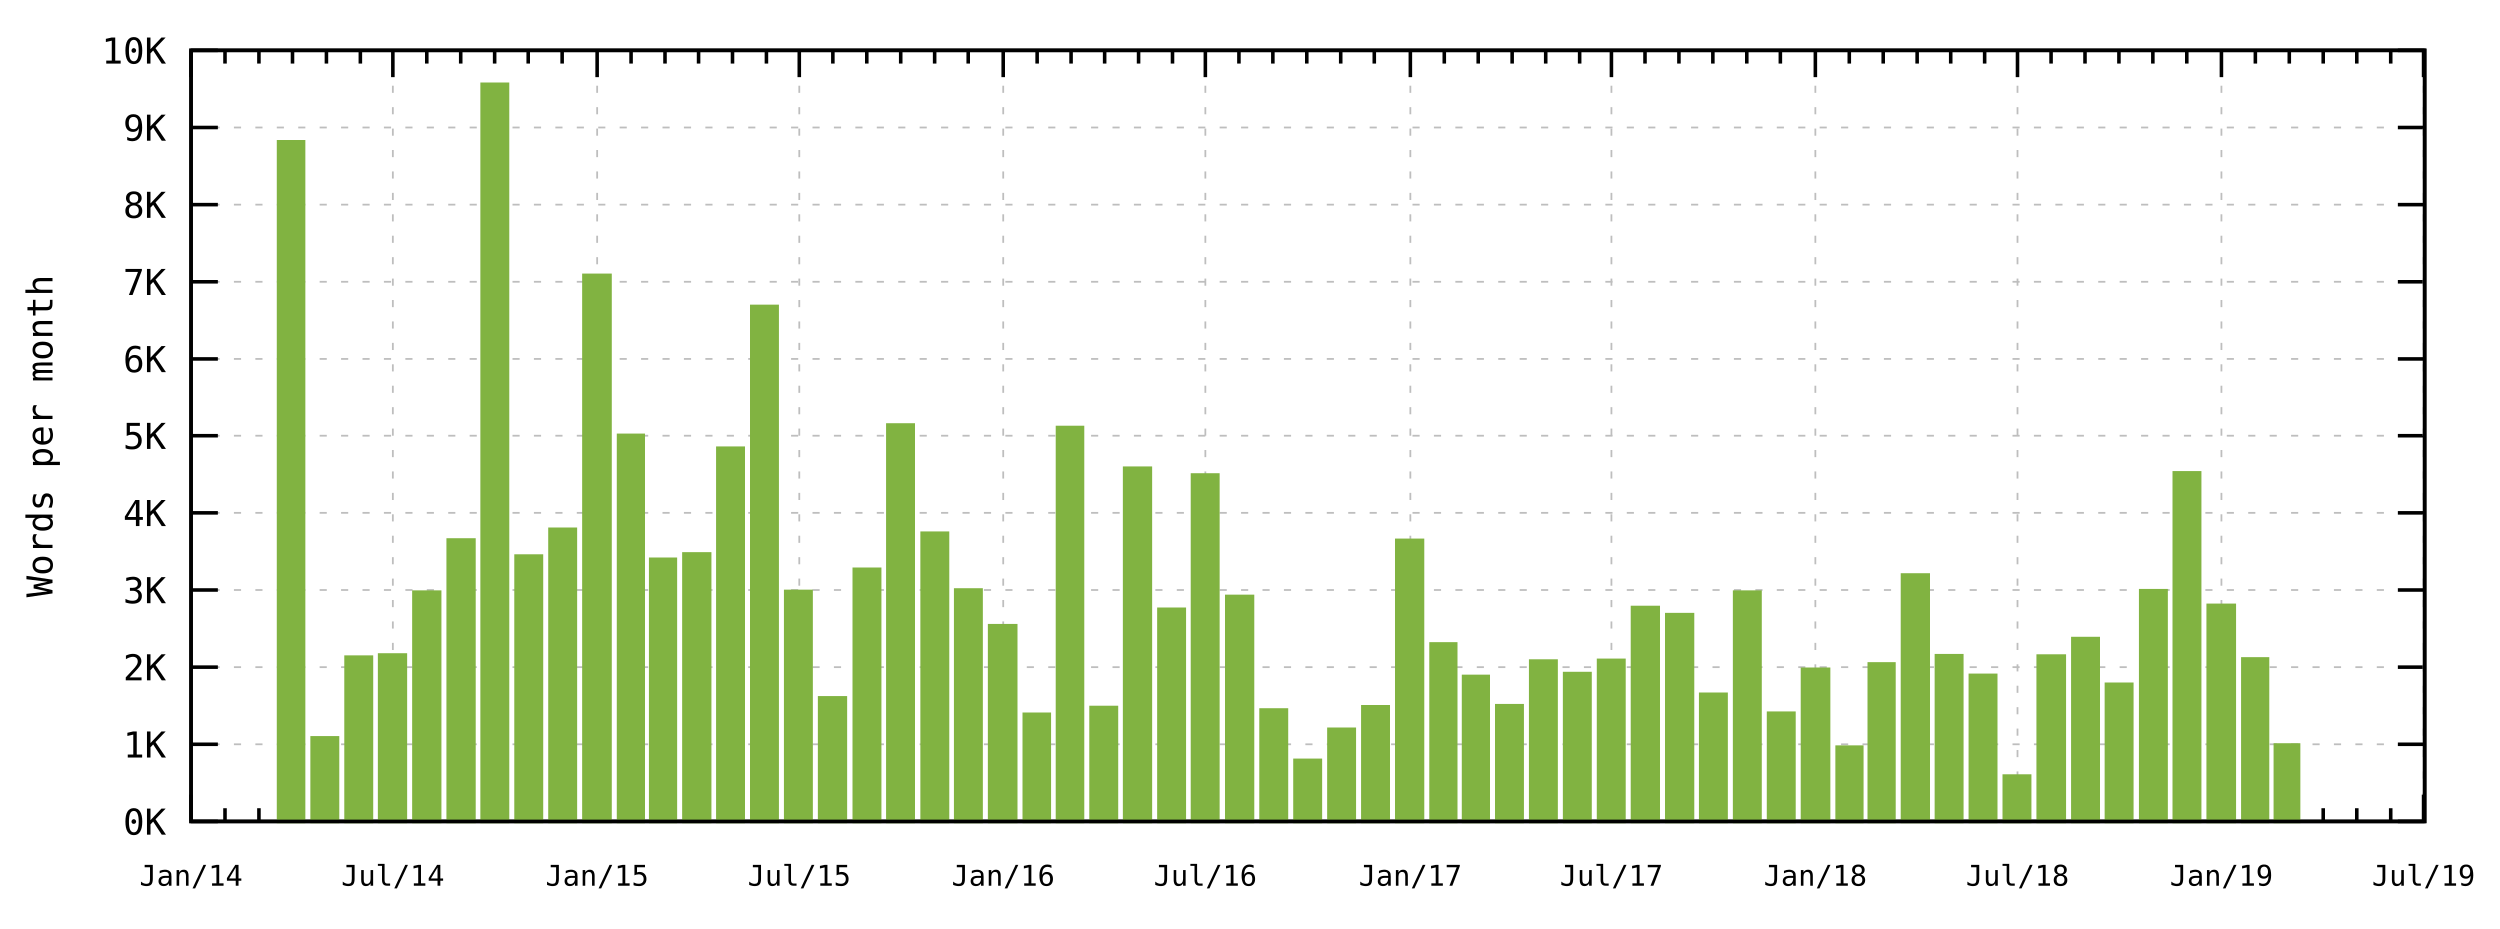
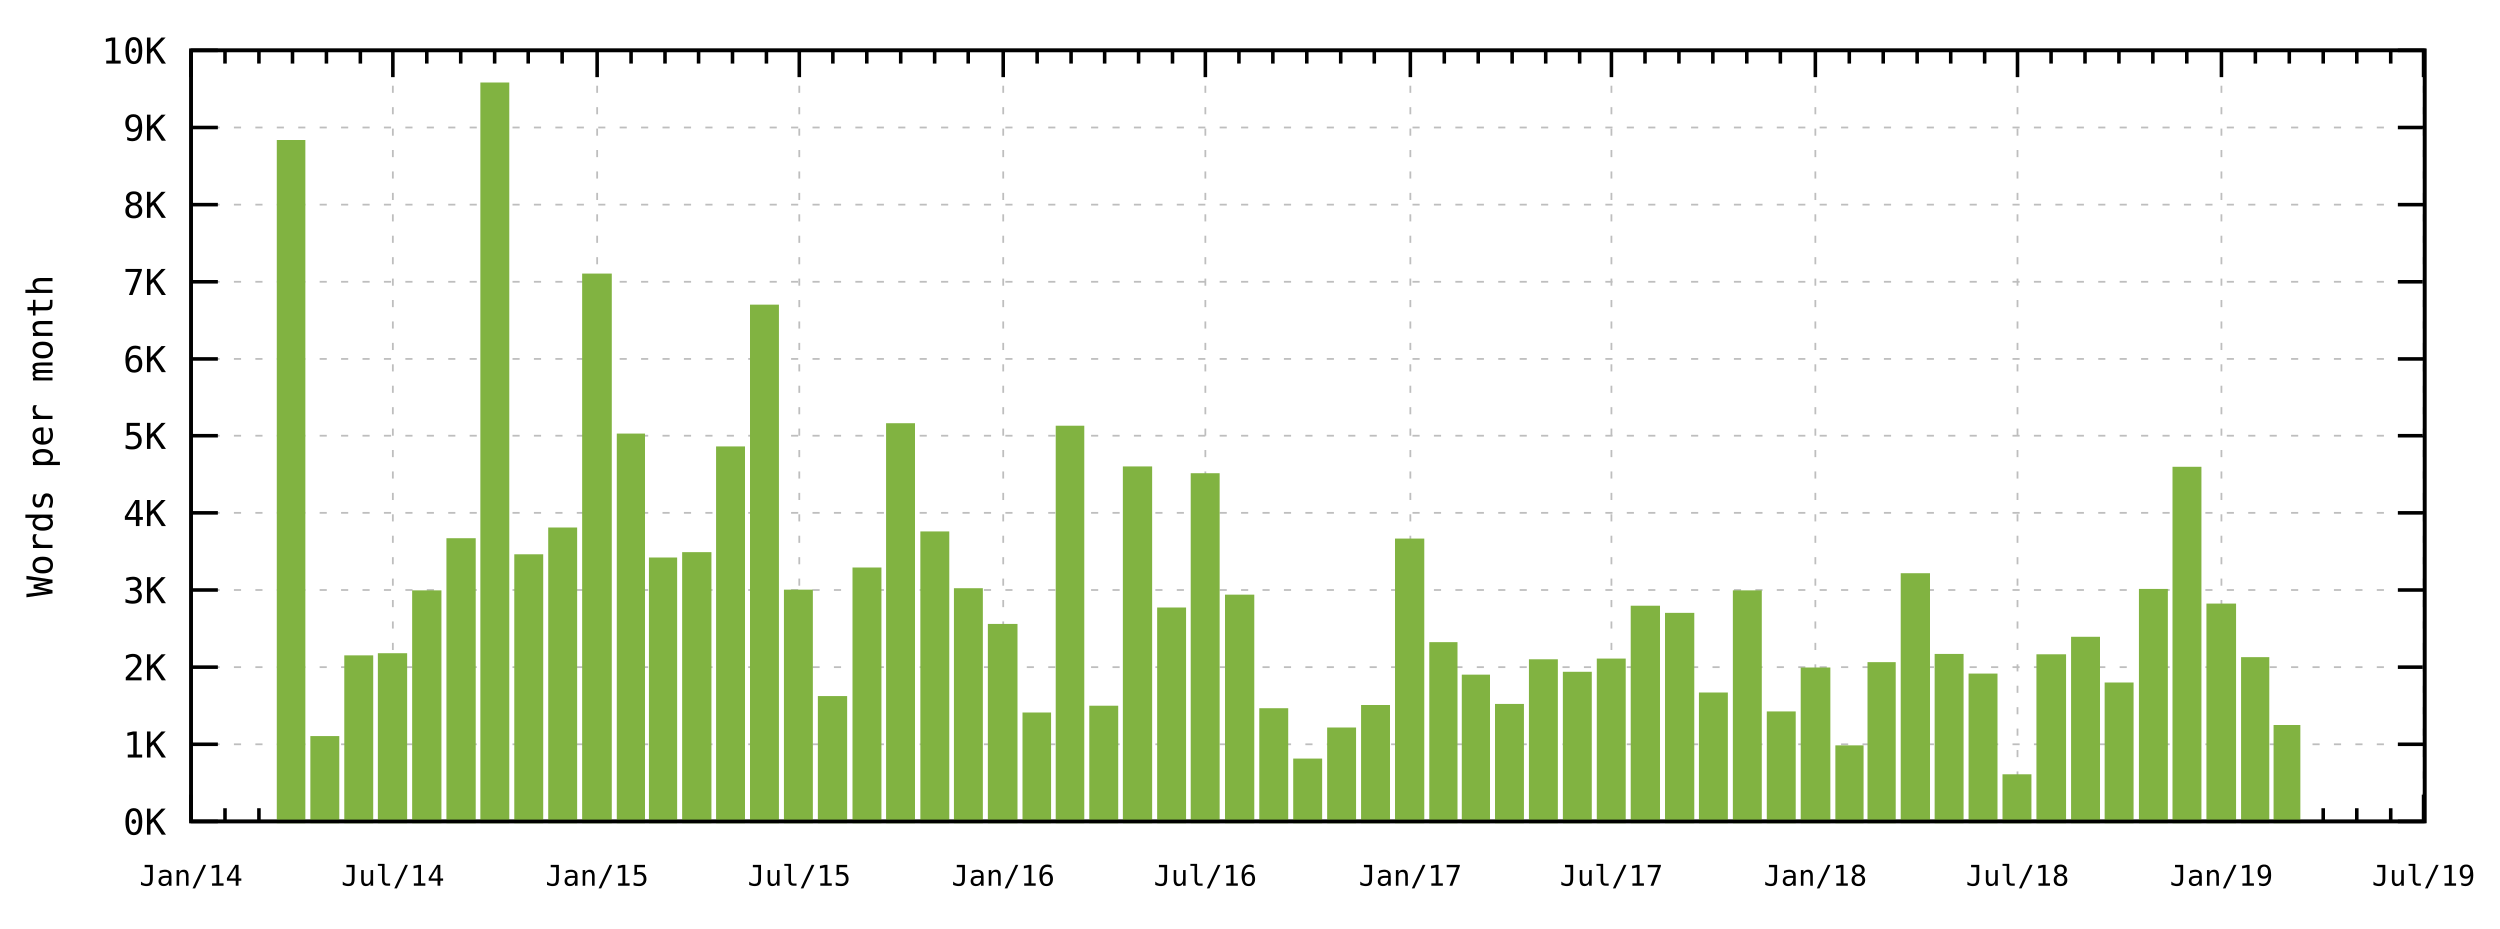
<svg xmlns="http://www.w3.org/2000/svg" xmlns:xlink="http://www.w3.org/1999/xlink" width="700" height="260" viewBox="0 0 700 260">
  <g id="gnuplot_canvas">
    <rect x="0" y="0" width="700" height="260" fill="none" />
    <defs>
      <circle id="gpDot" r="0.5" stroke-width="0.5" />
      <path id="gpPt0" stroke-width="0.267" stroke="currentColor" d="M-1,0 h2 M0,-1 v2" />
      <path id="gpPt1" stroke-width="0.267" stroke="currentColor" d="M-1,-1 L1,1 M1,-1 L-1,1" />
      <path id="gpPt2" stroke-width="0.267" stroke="currentColor" d="M-1,0 L1,0 M0,-1 L0,1 M-1,-1 L1,1 M-1,1 L1,-1" />
      <rect id="gpPt3" stroke-width="0.267" stroke="currentColor" x="-1" y="-1" width="2" height="2" />
      <rect id="gpPt4" stroke-width="0.267" stroke="currentColor" fill="currentColor" x="-1" y="-1" width="2" height="2" />
      <circle id="gpPt5" stroke-width="0.267" stroke="currentColor" cx="0" cy="0" r="1" />
      <use xlink:href="#gpPt5" id="gpPt6" fill="currentColor" stroke="none" />
      <path id="gpPt7" stroke-width="0.267" stroke="currentColor" d="M0,-1.33 L-1.33,0.67 L1.33,0.67 z" />
      <use xlink:href="#gpPt7" id="gpPt8" fill="currentColor" stroke="none" />
      <use xlink:href="#gpPt7" id="gpPt9" stroke="currentColor" transform="rotate(180)" />
      <use xlink:href="#gpPt9" id="gpPt10" fill="currentColor" stroke="none" />
      <use xlink:href="#gpPt3" id="gpPt11" stroke="currentColor" transform="rotate(45)" />
      <use xlink:href="#gpPt11" id="gpPt12" fill="currentColor" stroke="none" />
      <path id="gpPt13" stroke-width="0.267" stroke="currentColor" d="M0,1.330 L1.265,0.411 L0.782,-1.067 L-0.782,-1.076 L-1.265,0.411 z" />
      <use xlink:href="#gpPt13" id="gpPt14" fill="currentColor" stroke="none" />
      <filter id="textbox" filterUnits="objectBoundingBox" x="0" y="0" height="1" width="1">
        <feFlood flood-color="white" flood-opacity="1" result="bgnd" />
        <feComposite in="SourceGraphic" in2="bgnd" operator="atop" />
      </filter>
      <filter id="greybox" filterUnits="objectBoundingBox" x="0" y="0" height="1" width="1">
        <feFlood flood-color="lightgrey" flood-opacity="1" result="grey" />
        <feComposite in="SourceGraphic" in2="grey" operator="atop" />
      </filter>
    </defs>
    <g fill="none" color="white" stroke="currentColor" stroke-width="1.00" stroke-linecap="butt" stroke-linejoin="miter">
</g>
    <g fill="none" color="black" stroke="currentColor" stroke-width="1.00" stroke-linecap="butt" stroke-linejoin="miter">
</g>
    <g fill="none" color="black" stroke="black" stroke-width="0.50" stroke-linecap="butt" stroke-linejoin="miter">
</g>
    <g fill="none" color="gray" stroke="currentColor" stroke-width="0.50" stroke-linecap="butt" stroke-linejoin="miter">
      <path stroke="rgb(190, 190, 190)" stroke-dasharray="2,4" class="gridline" d="M53.5,230.0 L678.9,230.0  " />
    </g>
    <g fill="none" color="gray" stroke="rgb(190, 190, 190)" stroke-width="1.00" stroke-linecap="butt" stroke-linejoin="miter">
</g>
    <g fill="none" color="black" stroke="currentColor" stroke-width="1.00" stroke-linecap="butt" stroke-linejoin="miter">
      <path stroke="black" d="M53.5,230.0 L61.0,230.0 M678.9,230.0 L671.4,230.0  " />
      <g transform="translate(46.5,233.7)" stroke="none" fill="rgb(0,0,0)" font-family="monospace" font-size="10.00" text-anchor="end">
        <text>
          <tspan font-family="monospace">0K</tspan>
        </text>
      </g>
    </g>
    <g fill="none" color="black" stroke="currentColor" stroke-width="1.00" stroke-linecap="butt" stroke-linejoin="miter">
</g>
    <g fill="none" color="black" stroke="black" stroke-width="0.50" stroke-linecap="butt" stroke-linejoin="miter">
</g>
    <g fill="none" color="gray" stroke="currentColor" stroke-width="0.50" stroke-linecap="butt" stroke-linejoin="miter">
      <path stroke="rgb(190, 190, 190)" stroke-dasharray="2,4" class="gridline" d="M53.5,208.4 L678.9,208.4  " />
    </g>
    <g fill="none" color="gray" stroke="rgb(190, 190, 190)" stroke-width="1.00" stroke-linecap="butt" stroke-linejoin="miter">
</g>
    <g fill="none" color="black" stroke="currentColor" stroke-width="1.00" stroke-linecap="butt" stroke-linejoin="miter">
      <path stroke="black" d="M53.5,208.4 L61.0,208.4 M678.9,208.4 L671.4,208.4  " />
      <g transform="translate(46.5,212.1)" stroke="none" fill="rgb(0,0,0)" font-family="monospace" font-size="10.00" text-anchor="end">
        <text>
          <tspan font-family="monospace">1K</tspan>
        </text>
      </g>
    </g>
    <g fill="none" color="black" stroke="currentColor" stroke-width="1.00" stroke-linecap="butt" stroke-linejoin="miter">
</g>
    <g fill="none" color="black" stroke="black" stroke-width="0.50" stroke-linecap="butt" stroke-linejoin="miter">
</g>
    <g fill="none" color="gray" stroke="currentColor" stroke-width="0.50" stroke-linecap="butt" stroke-linejoin="miter">
      <path stroke="rgb(190, 190, 190)" stroke-dasharray="2,4" class="gridline" d="M53.5,186.8 L678.9,186.8  " />
    </g>
    <g fill="none" color="gray" stroke="rgb(190, 190, 190)" stroke-width="1.00" stroke-linecap="butt" stroke-linejoin="miter">
</g>
    <g fill="none" color="black" stroke="currentColor" stroke-width="1.00" stroke-linecap="butt" stroke-linejoin="miter">
      <path stroke="black" d="M53.5,186.8 L61.0,186.8 M678.9,186.8 L671.4,186.8  " />
      <g transform="translate(46.5,190.5)" stroke="none" fill="rgb(0,0,0)" font-family="monospace" font-size="10.00" text-anchor="end">
        <text>
          <tspan font-family="monospace">2K</tspan>
        </text>
      </g>
    </g>
    <g fill="none" color="black" stroke="currentColor" stroke-width="1.00" stroke-linecap="butt" stroke-linejoin="miter">
</g>
    <g fill="none" color="black" stroke="black" stroke-width="0.50" stroke-linecap="butt" stroke-linejoin="miter">
</g>
    <g fill="none" color="gray" stroke="currentColor" stroke-width="0.50" stroke-linecap="butt" stroke-linejoin="miter">
      <path stroke="rgb(190, 190, 190)" stroke-dasharray="2,4" class="gridline" d="M53.5,165.2 L678.9,165.2  " />
    </g>
    <g fill="none" color="gray" stroke="rgb(190, 190, 190)" stroke-width="1.00" stroke-linecap="butt" stroke-linejoin="miter">
</g>
    <g fill="none" color="black" stroke="currentColor" stroke-width="1.00" stroke-linecap="butt" stroke-linejoin="miter">
      <path stroke="black" d="M53.5,165.2 L61.0,165.2 M678.9,165.2 L671.4,165.2  " />
      <g transform="translate(46.5,168.9)" stroke="none" fill="rgb(0,0,0)" font-family="monospace" font-size="10.00" text-anchor="end">
        <text>
          <tspan font-family="monospace">3K</tspan>
        </text>
      </g>
    </g>
    <g fill="none" color="black" stroke="currentColor" stroke-width="1.00" stroke-linecap="butt" stroke-linejoin="miter">
</g>
    <g fill="none" color="black" stroke="black" stroke-width="0.50" stroke-linecap="butt" stroke-linejoin="miter">
</g>
    <g fill="none" color="gray" stroke="currentColor" stroke-width="0.50" stroke-linecap="butt" stroke-linejoin="miter">
      <path stroke="rgb(190, 190, 190)" stroke-dasharray="2,4" class="gridline" d="M53.5,143.6 L678.9,143.6  " />
    </g>
    <g fill="none" color="gray" stroke="rgb(190, 190, 190)" stroke-width="1.00" stroke-linecap="butt" stroke-linejoin="miter">
</g>
    <g fill="none" color="black" stroke="currentColor" stroke-width="1.00" stroke-linecap="butt" stroke-linejoin="miter">
      <path stroke="black" d="M53.5,143.6 L61.0,143.6 M678.9,143.6 L671.4,143.6  " />
      <g transform="translate(46.5,147.3)" stroke="none" fill="rgb(0,0,0)" font-family="monospace" font-size="10.00" text-anchor="end">
        <text>
          <tspan font-family="monospace">4K</tspan>
        </text>
      </g>
    </g>
    <g fill="none" color="black" stroke="currentColor" stroke-width="1.00" stroke-linecap="butt" stroke-linejoin="miter">
</g>
    <g fill="none" color="black" stroke="black" stroke-width="0.50" stroke-linecap="butt" stroke-linejoin="miter">
</g>
    <g fill="none" color="gray" stroke="currentColor" stroke-width="0.50" stroke-linecap="butt" stroke-linejoin="miter">
      <path stroke="rgb(190, 190, 190)" stroke-dasharray="2,4" class="gridline" d="M53.5,122.0 L678.9,122.0  " />
    </g>
    <g fill="none" color="gray" stroke="rgb(190, 190, 190)" stroke-width="1.00" stroke-linecap="butt" stroke-linejoin="miter">
</g>
    <g fill="none" color="black" stroke="currentColor" stroke-width="1.00" stroke-linecap="butt" stroke-linejoin="miter">
      <path stroke="black" d="M53.5,122.0 L61.0,122.0 M678.9,122.0 L671.4,122.0  " />
      <g transform="translate(46.5,125.7)" stroke="none" fill="rgb(0,0,0)" font-family="monospace" font-size="10.00" text-anchor="end">
        <text>
          <tspan font-family="monospace">5K</tspan>
        </text>
      </g>
    </g>
    <g fill="none" color="black" stroke="currentColor" stroke-width="1.00" stroke-linecap="butt" stroke-linejoin="miter">
</g>
    <g fill="none" color="black" stroke="black" stroke-width="0.50" stroke-linecap="butt" stroke-linejoin="miter">
</g>
    <g fill="none" color="gray" stroke="currentColor" stroke-width="0.50" stroke-linecap="butt" stroke-linejoin="miter">
      <path stroke="rgb(190, 190, 190)" stroke-dasharray="2,4" class="gridline" d="M53.5,100.5 L678.9,100.5  " />
    </g>
    <g fill="none" color="gray" stroke="rgb(190, 190, 190)" stroke-width="1.00" stroke-linecap="butt" stroke-linejoin="miter">
</g>
    <g fill="none" color="black" stroke="currentColor" stroke-width="1.00" stroke-linecap="butt" stroke-linejoin="miter">
      <path stroke="black" d="M53.5,100.5 L61.0,100.5 M678.9,100.5 L671.4,100.5  " />
      <g transform="translate(46.5,104.2)" stroke="none" fill="rgb(0,0,0)" font-family="monospace" font-size="10.00" text-anchor="end">
        <text>
          <tspan font-family="monospace">6K</tspan>
        </text>
      </g>
    </g>
    <g fill="none" color="black" stroke="currentColor" stroke-width="1.00" stroke-linecap="butt" stroke-linejoin="miter">
</g>
    <g fill="none" color="black" stroke="black" stroke-width="0.50" stroke-linecap="butt" stroke-linejoin="miter">
</g>
    <g fill="none" color="gray" stroke="currentColor" stroke-width="0.50" stroke-linecap="butt" stroke-linejoin="miter">
      <path stroke="rgb(190, 190, 190)" stroke-dasharray="2,4" class="gridline" d="M53.5,78.9 L678.9,78.9  " />
    </g>
    <g fill="none" color="gray" stroke="rgb(190, 190, 190)" stroke-width="1.00" stroke-linecap="butt" stroke-linejoin="miter">
</g>
    <g fill="none" color="black" stroke="currentColor" stroke-width="1.00" stroke-linecap="butt" stroke-linejoin="miter">
      <path stroke="black" d="M53.5,78.9 L61.0,78.9 M678.9,78.9 L671.4,78.9  " />
      <g transform="translate(46.5,82.6)" stroke="none" fill="rgb(0,0,0)" font-family="monospace" font-size="10.00" text-anchor="end">
        <text>
          <tspan font-family="monospace">7K</tspan>
        </text>
      </g>
    </g>
    <g fill="none" color="black" stroke="currentColor" stroke-width="1.00" stroke-linecap="butt" stroke-linejoin="miter">
</g>
    <g fill="none" color="black" stroke="black" stroke-width="0.50" stroke-linecap="butt" stroke-linejoin="miter">
</g>
    <g fill="none" color="gray" stroke="currentColor" stroke-width="0.50" stroke-linecap="butt" stroke-linejoin="miter">
      <path stroke="rgb(190, 190, 190)" stroke-dasharray="2,4" class="gridline" d="M53.5,57.3 L678.9,57.3  " />
    </g>
    <g fill="none" color="gray" stroke="rgb(190, 190, 190)" stroke-width="1.00" stroke-linecap="butt" stroke-linejoin="miter">
</g>
    <g fill="none" color="black" stroke="currentColor" stroke-width="1.00" stroke-linecap="butt" stroke-linejoin="miter">
      <path stroke="black" d="M53.5,57.3 L61.0,57.3 M678.9,57.3 L671.4,57.3  " />
      <g transform="translate(46.5,61.0)" stroke="none" fill="rgb(0,0,0)" font-family="monospace" font-size="10.00" text-anchor="end">
        <text>
          <tspan font-family="monospace">8K</tspan>
        </text>
      </g>
    </g>
    <g fill="none" color="black" stroke="currentColor" stroke-width="1.00" stroke-linecap="butt" stroke-linejoin="miter">
</g>
    <g fill="none" color="black" stroke="black" stroke-width="0.50" stroke-linecap="butt" stroke-linejoin="miter">
</g>
    <g fill="none" color="gray" stroke="currentColor" stroke-width="0.50" stroke-linecap="butt" stroke-linejoin="miter">
      <path stroke="rgb(190, 190, 190)" stroke-dasharray="2,4" class="gridline" d="M53.5,35.7 L678.9,35.7  " />
    </g>
    <g fill="none" color="gray" stroke="rgb(190, 190, 190)" stroke-width="1.00" stroke-linecap="butt" stroke-linejoin="miter">
</g>
    <g fill="none" color="black" stroke="currentColor" stroke-width="1.00" stroke-linecap="butt" stroke-linejoin="miter">
      <path stroke="black" d="M53.5,35.7 L61.0,35.7 M678.9,35.7 L671.4,35.7  " />
      <g transform="translate(46.5,39.4)" stroke="none" fill="rgb(0,0,0)" font-family="monospace" font-size="10.00" text-anchor="end">
        <text>
          <tspan font-family="monospace">9K</tspan>
        </text>
      </g>
    </g>
    <g fill="none" color="black" stroke="currentColor" stroke-width="1.00" stroke-linecap="butt" stroke-linejoin="miter">
</g>
    <g fill="none" color="black" stroke="black" stroke-width="0.50" stroke-linecap="butt" stroke-linejoin="miter">
</g>
    <g fill="none" color="gray" stroke="currentColor" stroke-width="0.50" stroke-linecap="butt" stroke-linejoin="miter">
      <path stroke="rgb(190, 190, 190)" stroke-dasharray="2,4" class="gridline" d="M53.5,14.1 L678.9,14.1  " />
    </g>
    <g fill="none" color="gray" stroke="rgb(190, 190, 190)" stroke-width="1.00" stroke-linecap="butt" stroke-linejoin="miter">
</g>
    <g fill="none" color="black" stroke="currentColor" stroke-width="1.00" stroke-linecap="butt" stroke-linejoin="miter">
      <path stroke="black" d="M53.5,14.1 L61.0,14.1 M678.9,14.1 L671.4,14.1  " />
      <g transform="translate(46.5,17.8)" stroke="none" fill="rgb(0,0,0)" font-family="monospace" font-size="10.00" text-anchor="end">
        <text>
          <tspan font-family="monospace">10K</tspan>
        </text>
      </g>
    </g>
    <g fill="none" color="black" stroke="currentColor" stroke-width="1.00" stroke-linecap="butt" stroke-linejoin="miter">
</g>
    <g fill="none" color="black" stroke="black" stroke-width="0.50" stroke-linecap="butt" stroke-linejoin="miter">
</g>
    <g fill="none" color="gray" stroke="currentColor" stroke-width="0.50" stroke-linecap="butt" stroke-linejoin="miter">
      <path stroke="rgb(190, 190, 190)" stroke-dasharray="2,4" class="gridline" d="M53.5,230.0 L53.5,14.1  " />
    </g>
    <g fill="none" color="gray" stroke="rgb(190, 190, 190)" stroke-width="1.00" stroke-linecap="butt" stroke-linejoin="miter">
</g>
    <g fill="none" color="black" stroke="currentColor" stroke-width="1.00" stroke-linecap="butt" stroke-linejoin="miter">
      <path stroke="black" d="M53.5,230.0 L53.5,222.5 M53.5,14.1 L53.5,21.6  " />
      <g transform="translate(53.5,248.0)" stroke="none" fill="rgb(0,0,0)" font-family="monospace" font-size="8.00" text-anchor="middle">
        <text>
          <tspan font-family="monospace">Jan/14</tspan>
        </text>
      </g>
    </g>
    <g fill="none" color="black" stroke="currentColor" stroke-width="1.00" stroke-linecap="butt" stroke-linejoin="miter">
      <path stroke="black" d="M63.0,230.0 L63.0,226.3 M63.0,14.1 L63.0,17.8 M72.5,230.0 L72.5,226.3 M72.5,14.1 L72.5,17.8   M81.9,230.0 L81.9,226.3 M81.9,14.1 L81.9,17.8 M91.4,230.0 L91.4,226.3 M91.4,14.1 L91.4,17.8   M100.9,230.0 L100.9,226.3 M100.9,14.1 L100.9,17.8  " />
    </g>
    <g fill="none" color="black" stroke="black" stroke-width="0.50" stroke-linecap="butt" stroke-linejoin="miter">
</g>
    <g fill="none" color="gray" stroke="currentColor" stroke-width="0.50" stroke-linecap="butt" stroke-linejoin="miter">
      <path stroke="rgb(190, 190, 190)" stroke-dasharray="2,4" class="gridline" d="M110.0,230.0 L110.0,14.1  " />
    </g>
    <g fill="none" color="gray" stroke="rgb(190, 190, 190)" stroke-width="1.00" stroke-linecap="butt" stroke-linejoin="miter">
</g>
    <g fill="none" color="black" stroke="currentColor" stroke-width="1.00" stroke-linecap="butt" stroke-linejoin="miter">
      <path stroke="black" d="M110.0,230.0 L110.0,222.5 M110.0,14.1 L110.0,21.6  " />
      <g transform="translate(110.0,248.0)" stroke="none" fill="rgb(0,0,0)" font-family="monospace" font-size="8.00" text-anchor="middle">
        <text>
          <tspan font-family="monospace">Jul/14</tspan>
        </text>
      </g>
    </g>
    <g fill="none" color="black" stroke="currentColor" stroke-width="1.00" stroke-linecap="butt" stroke-linejoin="miter">
      <path stroke="black" d="M119.5,230.0 L119.5,226.3 M119.5,14.1 L119.5,17.8 M129.0,230.0 L129.0,226.3 M129.0,14.1 L129.0,17.8   M138.5,230.0 L138.5,226.3 M138.5,14.1 L138.5,17.8 M147.9,230.0 L147.9,226.3 M147.9,14.1 L147.9,17.8   M157.4,230.0 L157.4,226.3 M157.4,14.1 L157.4,17.8  " />
    </g>
    <g fill="none" color="black" stroke="black" stroke-width="0.50" stroke-linecap="butt" stroke-linejoin="miter">
</g>
    <g fill="none" color="gray" stroke="currentColor" stroke-width="0.50" stroke-linecap="butt" stroke-linejoin="miter">
      <path stroke="rgb(190, 190, 190)" stroke-dasharray="2,4" class="gridline" d="M167.2,230.0 L167.2,14.1  " />
    </g>
    <g fill="none" color="gray" stroke="rgb(190, 190, 190)" stroke-width="1.00" stroke-linecap="butt" stroke-linejoin="miter">
</g>
    <g fill="none" color="black" stroke="currentColor" stroke-width="1.00" stroke-linecap="butt" stroke-linejoin="miter">
      <path stroke="black" d="M167.2,230.0 L167.2,222.5 M167.2,14.1 L167.2,21.6  " />
      <g transform="translate(167.2,248.0)" stroke="none" fill="rgb(0,0,0)" font-family="monospace" font-size="8.00" text-anchor="middle">
        <text>
          <tspan font-family="monospace">Jan/15</tspan>
        </text>
      </g>
    </g>
    <g fill="none" color="black" stroke="currentColor" stroke-width="1.00" stroke-linecap="butt" stroke-linejoin="miter">
      <path stroke="black" d="M176.7,230.0 L176.7,226.3 M176.7,14.1 L176.7,17.8 M186.2,230.0 L186.2,226.3 M186.2,14.1 L186.2,17.8   M195.6,230.0 L195.6,226.3 M195.6,14.1 L195.6,17.8 M205.1,230.0 L205.1,226.3 M205.1,14.1 L205.1,17.8   M214.6,230.0 L214.6,226.3 M214.6,14.1 L214.6,17.8  " />
    </g>
    <g fill="none" color="black" stroke="black" stroke-width="0.50" stroke-linecap="butt" stroke-linejoin="miter">
</g>
    <g fill="none" color="gray" stroke="currentColor" stroke-width="0.50" stroke-linecap="butt" stroke-linejoin="miter">
      <path stroke="rgb(190, 190, 190)" stroke-dasharray="2,4" class="gridline" d="M223.8,230.0 L223.8,14.1  " />
    </g>
    <g fill="none" color="gray" stroke="rgb(190, 190, 190)" stroke-width="1.00" stroke-linecap="butt" stroke-linejoin="miter">
</g>
    <g fill="none" color="black" stroke="currentColor" stroke-width="1.00" stroke-linecap="butt" stroke-linejoin="miter">
      <path stroke="black" d="M223.8,230.0 L223.8,222.5 M223.8,14.1 L223.8,21.6  " />
      <g transform="translate(223.8,248.0)" stroke="none" fill="rgb(0,0,0)" font-family="monospace" font-size="8.00" text-anchor="middle">
        <text>
          <tspan font-family="monospace">Jul/15</tspan>
        </text>
      </g>
    </g>
    <g fill="none" color="black" stroke="currentColor" stroke-width="1.00" stroke-linecap="butt" stroke-linejoin="miter">
      <path stroke="black" d="M233.2,230.0 L233.2,226.3 M233.2,14.1 L233.2,17.8 M242.7,230.0 L242.7,226.3 M242.7,14.1 L242.7,17.8   M252.2,230.0 L252.2,226.3 M252.2,14.1 L252.2,17.8 M261.7,230.0 L261.7,226.3 M261.7,14.1 L261.7,17.8   M271.1,230.0 L271.1,226.3 M271.1,14.1 L271.1,17.8  " />
    </g>
    <g fill="none" color="black" stroke="black" stroke-width="0.50" stroke-linecap="butt" stroke-linejoin="miter">
</g>
    <g fill="none" color="gray" stroke="currentColor" stroke-width="0.50" stroke-linecap="butt" stroke-linejoin="miter">
      <path stroke="rgb(190, 190, 190)" stroke-dasharray="2,4" class="gridline" d="M280.9,230.0 L280.9,14.1  " />
    </g>
    <g fill="none" color="gray" stroke="rgb(190, 190, 190)" stroke-width="1.00" stroke-linecap="butt" stroke-linejoin="miter">
</g>
    <g fill="none" color="black" stroke="currentColor" stroke-width="1.00" stroke-linecap="butt" stroke-linejoin="miter">
      <path stroke="black" d="M280.9,230.0 L280.9,222.5 M280.9,14.1 L280.9,21.6  " />
      <g transform="translate(280.9,248.0)" stroke="none" fill="rgb(0,0,0)" font-family="monospace" font-size="8.00" text-anchor="middle">
        <text>
          <tspan font-family="monospace">Jan/16</tspan>
        </text>
      </g>
    </g>
    <g fill="none" color="black" stroke="currentColor" stroke-width="1.00" stroke-linecap="butt" stroke-linejoin="miter">
      <path stroke="black" d="M290.4,230.0 L290.4,226.3 M290.4,14.1 L290.4,17.8 M299.9,230.0 L299.9,226.3 M299.9,14.1 L299.9,17.8   M309.3,230.0 L309.3,226.3 M309.3,14.1 L309.3,17.8 M318.8,230.0 L318.8,226.3 M318.8,14.1 L318.8,17.8   M328.3,230.0 L328.3,226.3 M328.3,14.1 L328.3,17.8  " />
    </g>
    <g fill="none" color="black" stroke="black" stroke-width="0.50" stroke-linecap="butt" stroke-linejoin="miter">
</g>
    <g fill="none" color="gray" stroke="currentColor" stroke-width="0.50" stroke-linecap="butt" stroke-linejoin="miter">
      <path stroke="rgb(190, 190, 190)" stroke-dasharray="2,4" class="gridline" d="M337.5,230.0 L337.5,14.1  " />
    </g>
    <g fill="none" color="gray" stroke="rgb(190, 190, 190)" stroke-width="1.00" stroke-linecap="butt" stroke-linejoin="miter">
</g>
    <g fill="none" color="black" stroke="currentColor" stroke-width="1.00" stroke-linecap="butt" stroke-linejoin="miter">
      <path stroke="black" d="M337.5,230.0 L337.5,222.5 M337.5,14.1 L337.5,21.6  " />
      <g transform="translate(337.5,248.0)" stroke="none" fill="rgb(0,0,0)" font-family="monospace" font-size="8.00" text-anchor="middle">
        <text>
          <tspan font-family="monospace">Jul/16</tspan>
        </text>
      </g>
    </g>
    <g fill="none" color="black" stroke="currentColor" stroke-width="1.00" stroke-linecap="butt" stroke-linejoin="miter">
      <path stroke="black" d="M346.9,230.0 L346.9,226.3 M346.9,14.1 L346.9,17.8 M356.4,230.0 L356.4,226.3 M356.4,14.1 L356.4,17.8   M365.9,230.0 L365.9,226.3 M365.9,14.1 L365.9,17.8 M375.4,230.0 L375.4,226.3 M375.4,14.1 L375.4,17.8   M384.8,230.0 L384.8,226.3 M384.8,14.1 L384.8,17.8  " />
    </g>
    <g fill="none" color="black" stroke="black" stroke-width="0.50" stroke-linecap="butt" stroke-linejoin="miter">
</g>
    <g fill="none" color="gray" stroke="currentColor" stroke-width="0.50" stroke-linecap="butt" stroke-linejoin="miter">
      <path stroke="rgb(190, 190, 190)" stroke-dasharray="2,4" class="gridline" d="M394.9,230.0 L394.9,14.1  " />
    </g>
    <g fill="none" color="gray" stroke="rgb(190, 190, 190)" stroke-width="1.00" stroke-linecap="butt" stroke-linejoin="miter">
</g>
    <g fill="none" color="black" stroke="currentColor" stroke-width="1.00" stroke-linecap="butt" stroke-linejoin="miter">
      <path stroke="black" d="M394.9,230.0 L394.9,222.5 M394.9,14.1 L394.9,21.6  " />
      <g transform="translate(394.9,248.0)" stroke="none" fill="rgb(0,0,0)" font-family="monospace" font-size="8.00" text-anchor="middle">
        <text>
          <tspan font-family="monospace">Jan/17</tspan>
        </text>
      </g>
    </g>
    <g fill="none" color="black" stroke="currentColor" stroke-width="1.00" stroke-linecap="butt" stroke-linejoin="miter">
      <path stroke="black" d="M404.4,230.0 L404.4,226.3 M404.4,14.1 L404.4,17.8 M413.9,230.0 L413.9,226.3 M413.9,14.1 L413.9,17.8   M423.4,230.0 L423.4,226.3 M423.4,14.1 L423.4,17.8 M432.8,230.0 L432.8,226.3 M432.8,14.1 L432.8,17.8   M442.3,230.0 L442.3,226.3 M442.3,14.1 L442.3,17.8  " />
    </g>
    <g fill="none" color="black" stroke="black" stroke-width="0.50" stroke-linecap="butt" stroke-linejoin="miter">
</g>
    <g fill="none" color="gray" stroke="currentColor" stroke-width="0.50" stroke-linecap="butt" stroke-linejoin="miter">
      <path stroke="rgb(190, 190, 190)" stroke-dasharray="2,4" class="gridline" d="M451.2,230.0 L451.2,14.1  " />
    </g>
    <g fill="none" color="gray" stroke="rgb(190, 190, 190)" stroke-width="1.00" stroke-linecap="butt" stroke-linejoin="miter">
</g>
    <g fill="none" color="black" stroke="currentColor" stroke-width="1.00" stroke-linecap="butt" stroke-linejoin="miter">
      <path stroke="black" d="M451.2,230.0 L451.2,222.5 M451.2,14.1 L451.2,21.6  " />
      <g transform="translate(451.2,248.0)" stroke="none" fill="rgb(0,0,0)" font-family="monospace" font-size="8.00" text-anchor="middle">
        <text>
          <tspan font-family="monospace">Jul/17</tspan>
        </text>
      </g>
    </g>
    <g fill="none" color="black" stroke="currentColor" stroke-width="1.00" stroke-linecap="butt" stroke-linejoin="miter">
      <path stroke="black" d="M460.6,230.0 L460.6,226.3 M460.6,14.1 L460.6,17.8 M470.1,230.0 L470.1,226.3 M470.1,14.1 L470.1,17.8   M479.6,230.0 L479.6,226.3 M479.6,14.1 L479.6,17.8 M489.1,230.0 L489.1,226.3 M489.1,14.1 L489.1,17.8   M498.5,230.0 L498.5,226.3 M498.5,14.1 L498.5,17.8  " />
    </g>
    <g fill="none" color="black" stroke="black" stroke-width="0.50" stroke-linecap="butt" stroke-linejoin="miter">
</g>
    <g fill="none" color="gray" stroke="currentColor" stroke-width="0.50" stroke-linecap="butt" stroke-linejoin="miter">
      <path stroke="rgb(190, 190, 190)" stroke-dasharray="2,4" class="gridline" d="M508.3,230.0 L508.3,14.1  " />
    </g>
    <g fill="none" color="gray" stroke="rgb(190, 190, 190)" stroke-width="1.00" stroke-linecap="butt" stroke-linejoin="miter">
</g>
    <g fill="none" color="black" stroke="currentColor" stroke-width="1.00" stroke-linecap="butt" stroke-linejoin="miter">
      <path stroke="black" d="M508.3,230.0 L508.3,222.5 M508.3,14.1 L508.3,21.6  " />
      <g transform="translate(508.3,248.0)" stroke="none" fill="rgb(0,0,0)" font-family="monospace" font-size="8.00" text-anchor="middle">
        <text>
          <tspan font-family="monospace">Jan/18</tspan>
        </text>
      </g>
    </g>
    <g fill="none" color="black" stroke="currentColor" stroke-width="1.00" stroke-linecap="butt" stroke-linejoin="miter">
      <path stroke="black" d="M517.8,230.0 L517.8,226.3 M517.8,14.1 L517.8,17.8 M527.3,230.0 L527.3,226.3 M527.3,14.1 L527.3,17.8   M536.8,230.0 L536.8,226.3 M536.8,14.1 L536.8,17.8 M546.2,230.0 L546.2,226.3 M546.2,14.1 L546.2,17.8   M555.7,230.0 L555.7,226.3 M555.7,14.1 L555.7,17.8  " />
    </g>
    <g fill="none" color="black" stroke="black" stroke-width="0.50" stroke-linecap="butt" stroke-linejoin="miter">
</g>
    <g fill="none" color="gray" stroke="currentColor" stroke-width="0.50" stroke-linecap="butt" stroke-linejoin="miter">
      <path stroke="rgb(190, 190, 190)" stroke-dasharray="2,4" class="gridline" d="M564.9,230.0 L564.9,14.1  " />
    </g>
    <g fill="none" color="gray" stroke="rgb(190, 190, 190)" stroke-width="1.00" stroke-linecap="butt" stroke-linejoin="miter">
</g>
    <g fill="none" color="black" stroke="currentColor" stroke-width="1.00" stroke-linecap="butt" stroke-linejoin="miter">
      <path stroke="black" d="M564.9,230.0 L564.9,222.5 M564.9,14.1 L564.9,21.6  " />
      <g transform="translate(564.9,248.0)" stroke="none" fill="rgb(0,0,0)" font-family="monospace" font-size="8.00" text-anchor="middle">
        <text>
          <tspan font-family="monospace">Jul/18</tspan>
        </text>
      </g>
    </g>
    <g fill="none" color="black" stroke="currentColor" stroke-width="1.00" stroke-linecap="butt" stroke-linejoin="miter">
      <path stroke="black" d="M574.3,230.0 L574.3,226.3 M574.3,14.1 L574.3,17.8 M583.8,230.0 L583.8,226.3 M583.8,14.1 L583.8,17.8   M593.3,230.0 L593.3,226.3 M593.3,14.1 L593.3,17.8 M602.8,230.0 L602.8,226.3 M602.8,14.1 L602.8,17.8   M612.3,230.0 L612.3,226.3 M612.3,14.1 L612.3,17.8  " />
    </g>
    <g fill="none" color="black" stroke="black" stroke-width="0.50" stroke-linecap="butt" stroke-linejoin="miter">
</g>
    <g fill="none" color="gray" stroke="currentColor" stroke-width="0.50" stroke-linecap="butt" stroke-linejoin="miter">
      <path stroke="rgb(190, 190, 190)" stroke-dasharray="2,4" class="gridline" d="M622.0,230.0 L622.0,14.1  " />
    </g>
    <g fill="none" color="gray" stroke="rgb(190, 190, 190)" stroke-width="1.00" stroke-linecap="butt" stroke-linejoin="miter">
</g>
    <g fill="none" color="black" stroke="currentColor" stroke-width="1.00" stroke-linecap="butt" stroke-linejoin="miter">
      <path stroke="black" d="M622.0,230.0 L622.0,222.5 M622.0,14.1 L622.0,21.6  " />
      <g transform="translate(622.0,248.0)" stroke="none" fill="rgb(0,0,0)" font-family="monospace" font-size="8.00" text-anchor="middle">
        <text>
          <tspan font-family="monospace">Jan/19</tspan>
        </text>
      </g>
    </g>
    <g fill="none" color="black" stroke="currentColor" stroke-width="1.00" stroke-linecap="butt" stroke-linejoin="miter">
      <path stroke="black" d="M631.5,230.0 L631.5,226.3 M631.5,14.1 L631.5,17.8 M641.0,230.0 L641.0,226.3 M641.0,14.1 L641.0,17.8   M650.5,230.0 L650.5,226.3 M650.5,14.1 L650.5,17.8 M659.9,230.0 L659.9,226.3 M659.9,14.1 L659.9,17.8   M669.4,230.0 L669.4,226.3 M669.4,14.1 L669.4,17.8  " />
    </g>
    <g fill="none" color="black" stroke="black" stroke-width="0.50" stroke-linecap="butt" stroke-linejoin="miter">
</g>
    <g fill="none" color="gray" stroke="currentColor" stroke-width="0.50" stroke-linecap="butt" stroke-linejoin="miter">
      <path stroke="rgb(190, 190, 190)" stroke-dasharray="2,4" class="gridline" d="M678.6,230.0 L678.6,14.1  " />
    </g>
    <g fill="none" color="gray" stroke="rgb(190, 190, 190)" stroke-width="1.00" stroke-linecap="butt" stroke-linejoin="miter">
</g>
    <g fill="none" color="black" stroke="currentColor" stroke-width="1.00" stroke-linecap="butt" stroke-linejoin="miter">
      <path stroke="black" d="M678.6,230.0 L678.6,222.5 M678.6,14.1 L678.6,21.6  " />
      <g transform="translate(678.6,248.0)" stroke="none" fill="rgb(0,0,0)" font-family="monospace" font-size="8.00" text-anchor="middle">
        <text>
          <tspan font-family="monospace">Jul/19</tspan>
        </text>
      </g>
    </g>
    <g fill="none" color="black" stroke="currentColor" stroke-width="1.00" stroke-linecap="butt" stroke-linejoin="miter">
</g>
    <g fill="none" color="black" stroke="currentColor" stroke-width="1.00" stroke-linecap="butt" stroke-linejoin="miter">
      <path stroke="black" d="M53.5,14.1 L53.5,230.0 L678.9,230.0 L678.9,14.1 L53.5,14.1 Z  " />
    </g>
    <g fill="none" color="black" stroke="currentColor" stroke-width="1.00" stroke-linecap="butt" stroke-linejoin="miter">
      <g transform="translate(14.7,122.1) rotate(270)" stroke="none" fill="rgb(0,0,0)" font-family="monospace" font-size="10.00" text-anchor="middle">
        <text>
          <tspan font-family="monospace">Words per month</tspan>
        </text>
      </g>
    </g>
    <g fill="none" color="black" stroke="currentColor" stroke-width="1.00" stroke-linecap="butt" stroke-linejoin="miter">
</g>
    <g id="gnuplot_plot_1">
      <g fill="none" color="black" stroke="currentColor" stroke-width="1.00" stroke-linecap="butt" stroke-linejoin="miter">
        <g stroke="none" shape-rendering="crispEdges">
          <polygon fill="rgb(129, 179,  65)" points="78.0,230.0 85.1,230.0 85.1,39.6 78.0,39.6 " />
        </g>
        <path stroke="rgb(129, 179,  65)" d="M78.0,230.0 L78.0,39.7 L85.0,39.7 L85.0,230.0 L78.0,230.0 Z  " />
        <g stroke="none" shape-rendering="crispEdges">
          <polygon fill="rgb(129, 179,  65)" points="87.4,230.0 94.6,230.0 94.6,206.5 87.4,206.5 " />
        </g>
        <path stroke="rgb(129, 179,  65)" d="M87.4,230.0 L87.4,206.6 L94.5,206.6 L94.5,230.0 L87.4,230.0 Z  " />
        <g stroke="none" shape-rendering="crispEdges">
          <polygon fill="rgb(129, 179,  65)" points="96.9,230.0 104.1,230.0 104.1,183.9 96.9,183.9 " />
        </g>
        <path stroke="rgb(129, 179,  65)" d="M96.9,230.0 L96.9,184.0 L104.0,184.0 L104.0,230.0 L96.9,230.0 Z  " />
        <g stroke="none" shape-rendering="crispEdges">
          <polygon fill="rgb(129, 179,  65)" points="106.3,230.0 113.6,230.0 113.6,183.3 106.3,183.3 " />
        </g>
        <path stroke="rgb(129, 179,  65)" d="M106.3,230.0 L106.3,183.4 L113.5,183.4 L113.5,230.0 L106.3,230.0 Z  " />
        <g stroke="none" shape-rendering="crispEdges">
          <polygon fill="rgb(129, 179,  65)" points="115.9,230.0 123.2,230.0 123.2,165.7 115.9,165.7 " />
        </g>
        <path stroke="rgb(129, 179,  65)" d="M115.9,230.0 L115.9,165.8 L123.1,165.8 L123.1,230.0 L115.9,230.0 Z  " />
        <g stroke="none" shape-rendering="crispEdges">
          <polygon fill="rgb(129, 179,  65)" points="125.5,230.0 132.8,230.0 132.8,151.1 125.5,151.1 " />
        </g>
        <path stroke="rgb(129, 179,  65)" d="M125.5,230.0 L125.5,151.2 L132.7,151.2 L132.7,230.0 L125.5,230.0 Z  " />
        <g stroke="none" shape-rendering="crispEdges">
          <polygon fill="rgb(129, 179,  65)" points="135.0,230.0 142.2,230.0 142.2,23.5 135.0,23.5 " />
        </g>
        <path stroke="rgb(129, 179,  65)" d="M135.0,230.0 L135.0,23.6 L142.1,23.6 L142.1,230.0 L135.0,230.0 Z  " />
        <g stroke="none" shape-rendering="crispEdges">
          <polygon fill="rgb(129, 179,  65)" points="144.5,230.0 151.7,230.0 151.7,155.6 144.5,155.6 " />
        </g>
        <path stroke="rgb(129, 179,  65)" d="M144.5,230.0 L144.5,155.7 L151.6,155.7 L151.6,230.0 L144.5,230.0 Z  " />
        <g stroke="none" shape-rendering="crispEdges">
          <polygon fill="rgb(129, 179,  65)" points="154.0,230.0 161.2,230.0 161.2,148.1 154.0,148.1 " />
        </g>
        <path stroke="rgb(129, 179,  65)" d="M154.0,230.0 L154.0,148.2 L161.1,148.2 L161.1,230.0 L154.0,230.0 Z  " />
        <g stroke="none" shape-rendering="crispEdges">
          <polygon fill="rgb(129, 179,  65)" points="163.5,230.0 170.9,230.0 170.9,77.0 163.5,77.0 " />
        </g>
        <path stroke="rgb(129, 179,  65)" d="M163.5,230.0 L163.5,77.1 L170.8,77.1 L170.8,230.0 L163.5,230.0 Z  " />
        <g stroke="none" shape-rendering="crispEdges">
          <polygon fill="rgb(129, 179,  65)" points="173.2,230.0 180.2,230.0 180.2,121.8 173.2,121.8 " />
        </g>
        <path stroke="rgb(129, 179,  65)" d="M173.2,230.0 L173.2,121.9 L180.1,121.9 L180.1,230.0 L173.2,230.0 Z  " />
        <g stroke="none" shape-rendering="crispEdges">
          <polygon fill="rgb(129, 179,  65)" points="182.2,230.0 189.2,230.0 189.2,156.5 182.2,156.5 " />
        </g>
        <path stroke="rgb(129, 179,  65)" d="M182.2,230.0 L182.2,156.6 L189.1,156.6 L189.1,230.0 L182.2,230.0 Z  " />
        <g stroke="none" shape-rendering="crispEdges">
          <polygon fill="rgb(129, 179,  65)" points="191.5,230.0 198.8,230.0 198.8,155.0 191.5,155.0 " />
        </g>
        <path stroke="rgb(129, 179,  65)" d="M191.5,230.0 L191.5,155.1 L198.7,155.1 L198.7,230.0 L191.5,230.0 Z  " />
        <g stroke="none" shape-rendering="crispEdges">
          <polygon fill="rgb(129, 179,  65)" points="201.0,230.0 208.2,230.0 208.2,125.4 201.0,125.4 " />
        </g>
        <path stroke="rgb(129, 179,  65)" d="M201.0,230.0 L201.0,125.5 L208.1,125.5 L208.1,230.0 L201.0,230.0 Z  " />
        <g stroke="none" shape-rendering="crispEdges">
          <polygon fill="rgb(129, 179,  65)" points="210.5,230.0 217.7,230.0 217.7,85.7 210.5,85.7 " />
        </g>
        <path stroke="rgb(129, 179,  65)" d="M210.5,230.0 L210.5,85.8 L217.6,85.8 L217.6,230.0 L210.5,230.0 Z  " />
        <g stroke="none" shape-rendering="crispEdges">
          <polygon fill="rgb(129, 179,  65)" points="220.0,230.0 227.2,230.0 227.2,165.5 220.0,165.5 " />
        </g>
        <path stroke="rgb(129, 179,  65)" d="M220.0,230.0 L220.0,165.6 L227.1,165.6 L227.1,230.0 L220.0,230.0 Z  " />
        <g stroke="none" shape-rendering="crispEdges">
          <polygon fill="rgb(129, 179,  65)" points="229.5,230.0 236.8,230.0 236.8,195.3 229.5,195.3 " />
        </g>
        <path stroke="rgb(129, 179,  65)" d="M229.5,230.0 L229.5,195.4 L236.7,195.4 L236.7,230.0 L229.5,230.0 Z  " />
        <g stroke="none" shape-rendering="crispEdges">
          <polygon fill="rgb(129, 179,  65)" points="239.2,230.0 246.4,230.0 246.4,159.3 239.2,159.3 " />
        </g>
        <path stroke="rgb(129, 179,  65)" d="M239.2,230.0 L239.2,159.4 L246.3,159.4 L246.3,230.0 L239.2,230.0 Z  " />
        <g stroke="none" shape-rendering="crispEdges">
          <polygon fill="rgb(129, 179,  65)" points="248.6,230.0 255.8,230.0 255.8,118.9 248.6,118.9 " />
        </g>
        <path stroke="rgb(129, 179,  65)" d="M248.6,230.0 L248.6,119.0 L255.7,119.0 L255.7,230.0 L248.6,230.0 Z  " />
        <g stroke="none" shape-rendering="crispEdges">
          <polygon fill="rgb(129, 179,  65)" points="258.2,230.0 265.4,230.0 265.4,149.2 258.2,149.2 " />
        </g>
        <path stroke="rgb(129, 179,  65)" d="M258.2,230.0 L258.2,149.3 L265.3,149.3 L265.3,230.0 L258.2,230.0 Z  " />
        <g stroke="none" shape-rendering="crispEdges">
          <polygon fill="rgb(129, 179,  65)" points="267.6,230.0 274.8,230.0 274.8,165.1 267.6,165.1 " />
        </g>
        <path stroke="rgb(129, 179,  65)" d="M267.6,230.0 L267.6,165.2 L274.7,165.2 L274.7,230.0 L267.6,230.0 Z  " />
        <g stroke="none" shape-rendering="crispEdges">
          <polygon fill="rgb(129, 179,  65)" points="277.1,230.0 284.5,230.0 284.5,175.1 277.1,175.1 " />
        </g>
        <path stroke="rgb(129, 179,  65)" d="M277.1,230.0 L277.1,175.2 L284.4,175.2 L284.4,230.0 L277.1,230.0 Z  " />
        <g stroke="none" shape-rendering="crispEdges">
          <polygon fill="rgb(129, 179,  65)" points="286.8,230.0 293.9,230.0 293.9,199.9 286.8,199.9 " />
        </g>
        <path stroke="rgb(129, 179,  65)" d="M286.8,230.0 L286.8,200.0 L293.8,200.0 L293.8,230.0 L286.8,230.0 Z  " />
        <g stroke="none" shape-rendering="crispEdges">
          <polygon fill="rgb(129, 179,  65)" points="296.1,230.0 303.2,230.0 303.2,119.6 296.1,119.6 " />
        </g>
        <path stroke="rgb(129, 179,  65)" d="M296.1,230.0 L296.1,119.7 L303.1,119.7 L303.1,230.0 L296.1,230.0 Z  " />
        <g stroke="none" shape-rendering="crispEdges">
          <polygon fill="rgb(129, 179,  65)" points="305.5,230.0 312.7,230.0 312.7,198.0 305.5,198.0 " />
        </g>
        <path stroke="rgb(129, 179,  65)" d="M305.5,230.0 L305.5,198.1 L312.6,198.1 L312.6,230.0 L305.5,230.0 Z  " />
        <g stroke="none" shape-rendering="crispEdges">
          <polygon fill="rgb(129, 179,  65)" points="314.9,230.0 322.2,230.0 322.2,131.0 314.9,131.0 " />
        </g>
        <path stroke="rgb(129, 179,  65)" d="M314.9,230.0 L314.9,131.1 L322.1,131.1 L322.1,230.0 L314.9,230.0 Z  " />
        <g stroke="none" shape-rendering="crispEdges">
          <polygon fill="rgb(129, 179,  65)" points="324.5,230.0 331.7,230.0 331.7,170.5 324.5,170.5 " />
        </g>
        <path stroke="rgb(129, 179,  65)" d="M324.5,230.0 L324.5,170.6 L331.6,170.6 L331.6,230.0 L324.5,230.0 Z  " />
        <g stroke="none" shape-rendering="crispEdges">
          <polygon fill="rgb(129, 179,  65)" points="333.9,230.0 341.1,230.0 341.1,132.9 333.9,132.9 " />
        </g>
        <path stroke="rgb(129, 179,  65)" d="M333.9,230.0 L333.9,133.0 L341.0,133.0 L341.0,230.0 L333.9,230.0 Z  " />
        <g stroke="none" shape-rendering="crispEdges">
          <polygon fill="rgb(129, 179,  65)" points="343.5,230.0 350.8,230.0 350.8,166.9 343.5,166.9 " />
        </g>
        <path stroke="rgb(129, 179,  65)" d="M343.5,230.0 L343.5,167.0 L350.7,167.0 L350.7,230.0 L343.5,230.0 Z  " />
        <g stroke="none" shape-rendering="crispEdges">
          <polygon fill="rgb(129, 179,  65)" points="353.1,230.0 360.3,230.0 360.3,198.7 353.1,198.7 " />
        </g>
        <path stroke="rgb(129, 179,  65)" d="M353.1,230.0 L353.1,198.8 L360.2,198.8 L360.2,230.0 L353.1,230.0 Z  " />
        <g stroke="none" shape-rendering="crispEdges">
          <polygon fill="rgb(129, 179,  65)" points="362.6,230.0 369.8,230.0 369.8,212.8 362.6,212.8 " />
        </g>
        <path stroke="rgb(129, 179,  65)" d="M362.6,230.0 L362.6,212.9 L369.7,212.9 L369.7,230.0 L362.6,230.0 Z  " />
        <g stroke="none" shape-rendering="crispEdges">
          <polygon fill="rgb(129, 179,  65)" points="372.1,230.0 379.3,230.0 379.3,204.1 372.1,204.1 " />
        </g>
        <path stroke="rgb(129, 179,  65)" d="M372.1,230.0 L372.1,204.2 L379.2,204.2 L379.2,230.0 L372.1,230.0 Z  " />
        <g stroke="none" shape-rendering="crispEdges">
          <polygon fill="rgb(129, 179,  65)" points="381.6,230.0 388.8,230.0 388.8,197.8 381.6,197.8 " />
        </g>
        <path stroke="rgb(129, 179,  65)" d="M381.6,230.0 L381.6,197.9 L388.7,197.9 L388.7,230.0 L381.6,230.0 Z  " />
        <g stroke="none" shape-rendering="crispEdges">
          <polygon fill="rgb(129, 179,  65)" points="391.1,230.0 398.4,230.0 398.4,151.2 391.1,151.2 " />
        </g>
        <path stroke="rgb(129, 179,  65)" d="M391.1,230.0 L391.1,151.3 L398.3,151.3 L398.3,230.0 L391.1,230.0 Z  " />
        <g stroke="none" shape-rendering="crispEdges">
          <polygon fill="rgb(129, 179,  65)" points="400.7,230.0 407.7,230.0 407.7,180.2 400.7,180.2 " />
        </g>
        <path stroke="rgb(129, 179,  65)" d="M400.7,230.0 L400.7,180.3 L407.6,180.3 L407.6,230.0 L400.7,230.0 Z  " />
        <g stroke="none" shape-rendering="crispEdges">
          <polygon fill="rgb(129, 179,  65)" points="409.8,230.0 416.8,230.0 416.8,189.3 409.8,189.3 " />
        </g>
        <path stroke="rgb(129, 179,  65)" d="M409.8,230.0 L409.8,189.4 L416.7,189.4 L416.7,230.0 L409.8,230.0 Z  " />
        <g stroke="none" shape-rendering="crispEdges">
          <polygon fill="rgb(129, 179,  65)" points="419.1,230.0 426.3,230.0 426.3,197.5 419.1,197.5 " />
        </g>
        <path stroke="rgb(129, 179,  65)" d="M419.1,230.0 L419.1,197.6 L426.2,197.6 L426.2,230.0 L419.1,230.0 Z  " />
        <g stroke="none" shape-rendering="crispEdges">
          <polygon fill="rgb(129, 179,  65)" points="428.6,230.0 435.8,230.0 435.8,185.0 428.6,185.0 " />
        </g>
        <path stroke="rgb(129, 179,  65)" d="M428.6,230.0 L428.6,185.1 L435.7,185.1 L435.7,230.0 L428.6,230.0 Z  " />
        <g stroke="none" shape-rendering="crispEdges">
          <polygon fill="rgb(129, 179,  65)" points="438.1,230.0 445.3,230.0 445.3,188.5 438.1,188.5 " />
        </g>
        <path stroke="rgb(129, 179,  65)" d="M438.1,230.0 L438.1,188.6 L445.2,188.6 L445.2,230.0 L438.1,230.0 Z  " />
        <g stroke="none" shape-rendering="crispEdges">
          <polygon fill="rgb(129, 179,  65)" points="447.6,230.0 454.8,230.0 454.8,184.8 447.6,184.8 " />
        </g>
        <path stroke="rgb(129, 179,  65)" d="M447.6,230.0 L447.6,184.9 L454.7,184.9 L454.7,230.0 L447.6,230.0 Z  " />
        <g stroke="none" shape-rendering="crispEdges">
          <polygon fill="rgb(129, 179,  65)" points="457.1,230.0 464.4,230.0 464.4,170.0 457.1,170.0 " />
        </g>
        <path stroke="rgb(129, 179,  65)" d="M457.1,230.0 L457.1,170.1 L464.3,170.1 L464.3,230.0 L457.1,230.0 Z  " />
        <g stroke="none" shape-rendering="crispEdges">
          <polygon fill="rgb(129, 179,  65)" points="466.7,230.0 474.0,230.0 474.0,172.0 466.7,172.0 " />
        </g>
        <path stroke="rgb(129, 179,  65)" d="M466.7,230.0 L466.7,172.1 L473.9,172.1 L473.9,230.0 L466.7,230.0 Z  " />
        <g stroke="none" shape-rendering="crispEdges">
          <polygon fill="rgb(129, 179,  65)" points="476.2,230.0 483.4,230.0 483.4,194.3 476.2,194.3 " />
        </g>
        <path stroke="rgb(129, 179,  65)" d="M476.2,230.0 L476.2,194.4 L483.3,194.4 L483.3,230.0 L476.2,230.0 Z  " />
        <g stroke="none" shape-rendering="crispEdges">
          <polygon fill="rgb(129, 179,  65)" points="485.7,230.0 492.9,230.0 492.9,165.7 485.7,165.7 " />
        </g>
        <path stroke="rgb(129, 179,  65)" d="M485.7,230.0 L485.7,165.8 L492.8,165.8 L492.8,230.0 L485.7,230.0 Z  " />
        <g stroke="none" shape-rendering="crispEdges">
          <polygon fill="rgb(129, 179,  65)" points="495.2,230.0 502.4,230.0 502.4,199.6 495.2,199.6 " />
        </g>
        <path stroke="rgb(129, 179,  65)" d="M495.2,230.0 L495.2,199.7 L502.3,199.7 L502.3,230.0 L495.2,230.0 Z  " />
        <g stroke="none" shape-rendering="crispEdges">
          <polygon fill="rgb(129, 179,  65)" points="504.7,230.0 512.1,230.0 512.1,187.3 504.7,187.3 " />
        </g>
        <path stroke="rgb(129, 179,  65)" d="M504.7,230.0 L504.7,187.4 L512.0,187.4 L512.0,230.0 L504.7,230.0 Z  " />
        <g stroke="none" shape-rendering="crispEdges">
          <polygon fill="rgb(129, 179,  65)" points="514.4,230.0 521.4,230.0 521.4,209.1 514.4,209.1 " />
        </g>
        <path stroke="rgb(129, 179,  65)" d="M514.4,230.0 L514.4,209.2 L521.3,209.2 L521.3,230.0 L514.4,230.0 Z  " />
        <g stroke="none" shape-rendering="crispEdges">
          <polygon fill="rgb(129, 179,  65)" points="523.4,230.0 530.4,230.0 530.4,185.8 523.4,185.8 " />
        </g>
        <path stroke="rgb(129, 179,  65)" d="M523.4,230.0 L523.4,185.9 L530.3,185.9 L530.3,230.0 L523.4,230.0 Z  " />
        <g stroke="none" shape-rendering="crispEdges">
          <polygon fill="rgb(129, 179,  65)" points="532.7,230.0 540.0,230.0 540.0,160.9 532.7,160.9 " />
        </g>
        <path stroke="rgb(129, 179,  65)" d="M532.7,230.0 L532.7,161.0 L539.9,161.0 L539.9,230.0 L532.7,230.0 Z  " />
        <g stroke="none" shape-rendering="crispEdges">
          <polygon fill="rgb(129, 179,  65)" points="542.2,230.0 549.4,230.0 549.4,183.5 542.2,183.5 " />
        </g>
        <path stroke="rgb(129, 179,  65)" d="M542.2,230.0 L542.2,183.6 L549.3,183.6 L549.3,230.0 L542.2,230.0 Z  " />
        <g stroke="none" shape-rendering="crispEdges">
          <polygon fill="rgb(129, 179,  65)" points="551.7,230.0 558.9,230.0 558.9,189.0 551.7,189.0 " />
        </g>
        <path stroke="rgb(129, 179,  65)" d="M551.7,230.0 L551.7,189.1 L558.8,189.1 L558.8,230.0 L551.7,230.0 Z  " />
        <g stroke="none" shape-rendering="crispEdges">
          <polygon fill="rgb(129, 179,  65)" points="561.2,230.0 568.4,230.0 568.4,217.2 561.2,217.2 " />
        </g>
        <path stroke="rgb(129, 179,  65)" d="M561.2,230.0 L561.2,217.3 L568.3,217.3 L568.3,230.0 L561.2,230.0 Z  " />
        <g stroke="none" shape-rendering="crispEdges">
          <polygon fill="rgb(129, 179,  65)" points="570.7,230.0 578.1,230.0 578.1,183.6 570.7,183.6 " />
        </g>
        <path stroke="rgb(129, 179,  65)" d="M570.7,230.0 L570.7,183.7 L578.0,183.7 L578.0,230.0 L570.7,230.0 Z  " />
        <g stroke="none" shape-rendering="crispEdges">
          <polygon fill="rgb(129, 179,  65)" points="580.4,230.0 587.6,230.0 587.6,178.7 580.4,178.7 " />
        </g>
        <path stroke="rgb(129, 179,  65)" d="M580.4,230.0 L580.4,178.8 L587.5,178.8 L587.5,230.0 L580.4,230.0 Z  " />
        <g stroke="none" shape-rendering="crispEdges">
          <polygon fill="rgb(129, 179,  65)" points="589.8,230.0 597.0,230.0 597.0,191.5 589.8,191.5 " />
        </g>
        <path stroke="rgb(129, 179,  65)" d="M589.8,230.0 L589.8,191.6 L596.9,191.6 L596.9,230.0 L589.8,230.0 Z  " />
        <g stroke="none" shape-rendering="crispEdges">
          <polygon fill="rgb(129, 179,  65)" points="599.4,230.0 606.6,230.0 606.6,165.3 599.4,165.3 " />
        </g>
        <path stroke="rgb(129, 179,  65)" d="M599.4,230.0 L599.4,165.4 L606.5,165.4 L606.5,230.0 L599.4,230.0 Z  " />
        <g stroke="none" shape-rendering="crispEdges">
-           <polygon fill="rgb(129, 179,  65)" points="608.8,230.0 616.0,230.0 616.0,132.3 608.8,132.3 " />
-         </g>
-         <path stroke="rgb(129, 179,  65)" d="M608.8,230.0 L608.8,132.4 L615.9,132.4 L615.9,230.0 L608.8,230.0 Z  " />
+           <polygon fill="rgb(129, 179,  65)" points="608.8,230.0 616.0,230.0 616.0,131.1 608.8,131.1 " />
+         </g>
+         <path stroke="rgb(129, 179,  65)" d="M608.8,230.0 L608.8,131.2 L615.9,131.2 L615.9,230.0 L608.8,230.0 Z  " />
        <g stroke="none" shape-rendering="crispEdges">
          <polygon fill="rgb(129, 179,  65)" points="618.3,230.0 625.7,230.0 625.7,169.4 618.3,169.4 " />
        </g>
        <path stroke="rgb(129, 179,  65)" d="M618.3,230.0 L618.3,169.5 L625.6,169.5 L625.6,230.0 L618.3,230.0 Z  " />
        <g stroke="none" shape-rendering="crispEdges">
          <polygon fill="rgb(129, 179,  65)" points="628.0,230.0 635.0,230.0 635.0,184.4 628.0,184.4 " />
        </g>
        <path stroke="rgb(129, 179,  65)" d="M628.0,230.0 L628.0,184.5 L634.9,184.5 L634.9,230.0 L628.0,230.0 Z  " />
        <g stroke="none" shape-rendering="crispEdges">
-           <polygon fill="rgb(129, 179,  65)" points="637.1,230.0 643.7,230.0 643.7,208.5 637.1,208.5 " />
-         </g>
-         <path stroke="rgb(129, 179,  65)" d="M637.1,230.0 L637.1,208.6 L643.6,208.6 L643.6,230.0 L637.1,230.0 Z  " />
+           <polygon fill="rgb(129, 179,  65)" points="637.1,230.0 643.7,230.0 643.7,203.4 637.1,203.4 " />
+         </g>
+         <path stroke="rgb(129, 179,  65)" d="M637.1,230.0 L637.1,203.5 L643.6,203.5 L643.6,230.0 L637.1,230.0 Z  " />
      </g>
    </g>
    <g fill="none" color="white" stroke="rgb(129, 179,  65)" stroke-width="2.00" stroke-linecap="butt" stroke-linejoin="miter">
</g>
    <g fill="none" color="black" stroke="currentColor" stroke-width="2.00" stroke-linecap="butt" stroke-linejoin="miter">
</g>
    <g fill="none" color="black" stroke="black" stroke-width="1.00" stroke-linecap="butt" stroke-linejoin="miter">
</g>
    <g fill="none" color="black" stroke="currentColor" stroke-width="1.00" stroke-linecap="butt" stroke-linejoin="miter">
      <path stroke="black" d="M53.5,14.1 L53.5,230.0 L678.9,230.0 L678.9,14.1 L53.5,14.1 Z  " />
    </g>
    <g fill="none" color="black" stroke="currentColor" stroke-width="1.00" stroke-linecap="butt" stroke-linejoin="miter">
</g>
  </g>
</svg>
